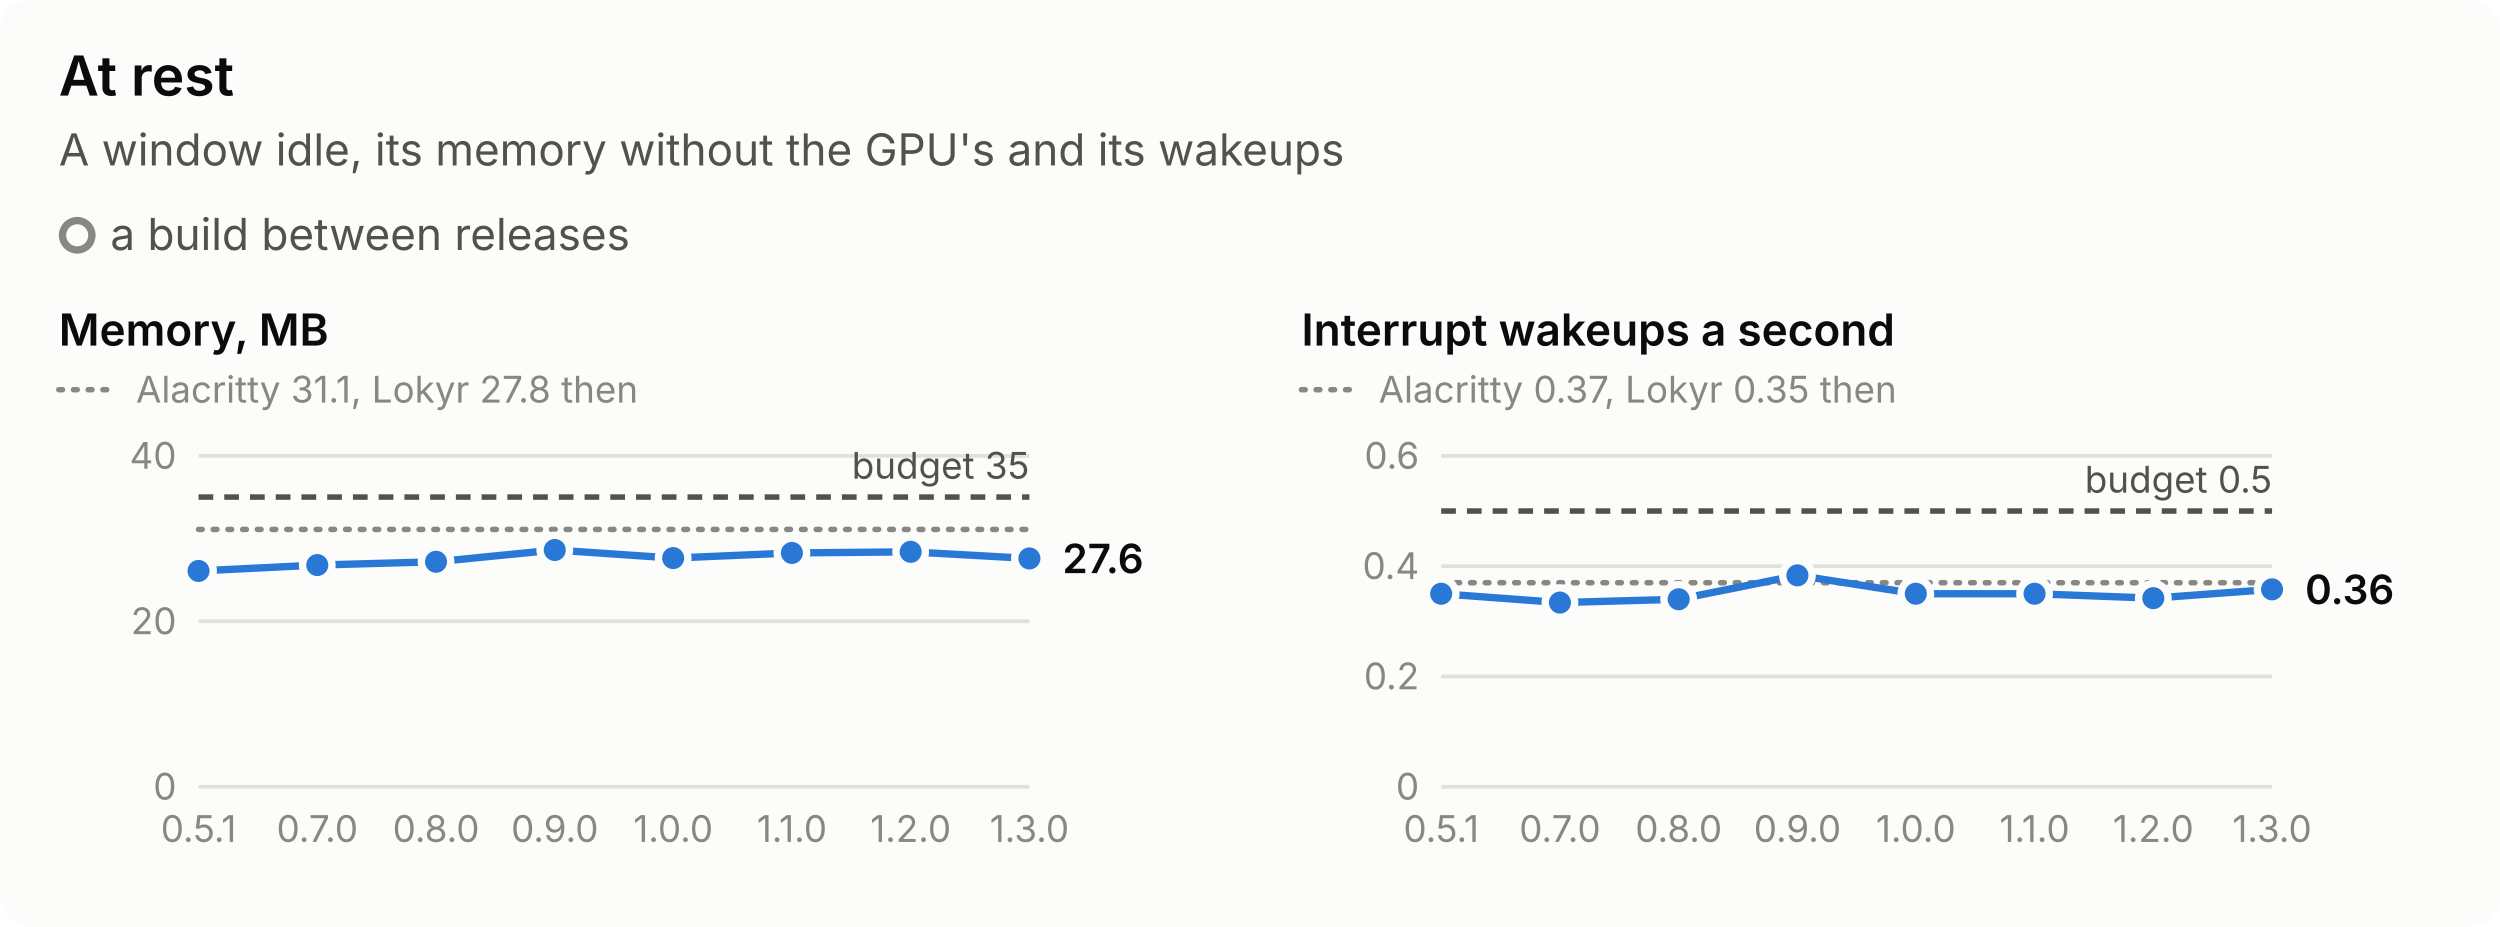
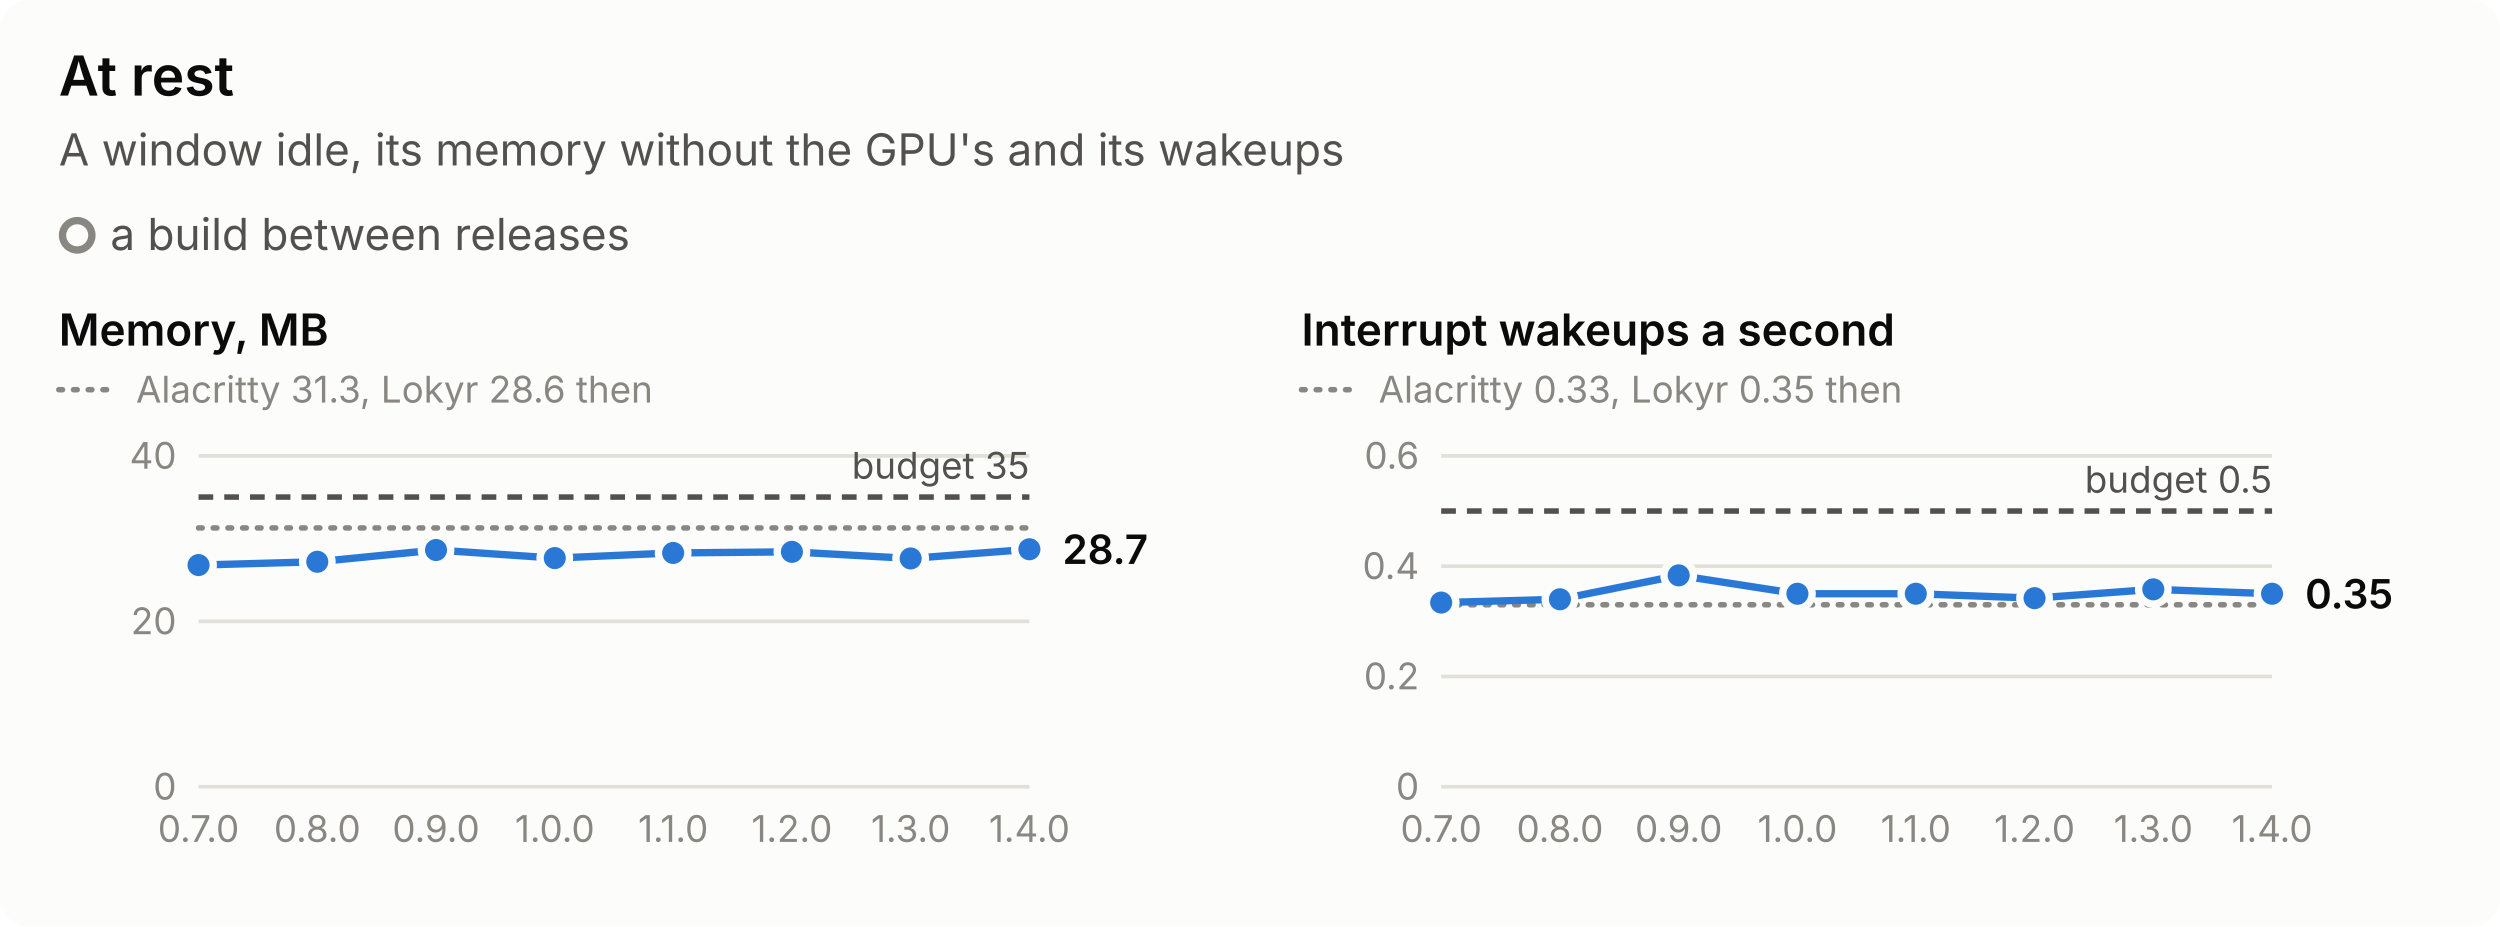
<svg xmlns="http://www.w3.org/2000/svg" class="chart" data-chart="trends" width="680" height="252" viewBox="0 0 680 252" role="img" aria-label="At rest">
  <style>
  .chart .surface { fill: #fcfcfb; }
  .chart .primary { fill: #0b0b0b; }
  .chart .secondary { fill: #52514e; }
  .chart .muted { fill: #898781; }
  .chart .grid { stroke: #e1e0d9; }
  .chart .base { stroke: #c3c2b7; }
  .chart .accent { fill: #2a78d6; }
  .chart .context { fill: #898781; }
  .chart .accent-line { stroke: #2a78d6; }
  .chart .context-line { stroke: #898781; }
  .chart .second { fill: #eb6834; }
  .chart .second-line { stroke: #eb6834; }
  .chart .ring { stroke: #fcfcfb; }
  .chart .budget { stroke: #52514e; }
  .chart .column.on { fill: #2a78d6; fill-opacity: 0.08; }
  .chart text { font-family: system-ui, -apple-system, "Segoe UI", sans-serif; }
  .chart .tick { font-variant-numeric: tabular-nums; }
  .chart .column { fill: transparent; }
  .chart.hide-0 .s0, .chart.hide-1 .s1 { display: none; }
  .chart.hide-0 .legend-item[data-series="0"], .chart.hide-1 .legend-item[data-series="1"] { opacity: 0.4; }
  @media (prefers-color-scheme: dark) {
    .chart .surface { fill: #1a1a19; }
    .chart .primary { fill: #f0efec; }
    .chart .secondary { fill: #c3c2b7; }
    .chart .muted { fill: #898781; }
    .chart .grid { stroke: #2c2c2a; }
    .chart .base { stroke: #383835; }
    .chart .accent { fill: #3987e5; }
    .chart .context { fill: #6f6e69; }
    .chart .accent-line { stroke: #3987e5; }
    .chart .context-line { stroke: #6f6e69; }
    .chart .second { fill: #d95926; }
    .chart .second-line { stroke: #d95926; }
    .chart .ring { stroke: #1a1a19; }
    .chart .budget { stroke: #c3c2b7; }
    .chart .column.on { fill: #3987e5; fill-opacity: 0.16; }
  }
  .chart.dark .surface { fill: #1a1a19; }
  .chart.dark .primary { fill: #f0efec; }
  .chart.dark .secondary { fill: #c3c2b7; }
  .chart.dark .muted { fill: #898781; }
  .chart.dark .grid { stroke: #2c2c2a; }
  .chart.dark .base { stroke: #383835; }
  .chart.dark .accent { fill: #3987e5; }
  .chart.dark .context { fill: #6f6e69; }
  .chart.dark .accent-line { stroke: #3987e5; }
  .chart.dark .context-line { stroke: #6f6e69; }
  .chart.dark .second { fill: #d95926; }
  .chart.dark .second-line { stroke: #d95926; }
  .chart.dark .ring { stroke: #1a1a19; }
  .chart.dark .budget { stroke: #c3c2b7; }
  .chart.dark .column.on { fill: #3987e5; fill-opacity: 0.16; }
</style>
  <rect class="surface" width="680" height="252" rx="8" />
  <text class="primary" x="16" y="26" font-size="15" font-weight="600">At rest</text>
  <text class="secondary" x="16" y="45" font-size="12">A window idle, its memory without the GPU's and its wakeups</text>
  <circle class="surface context-line" cx="21" cy="64" r="4" stroke-width="2" />
  <text class="secondary" x="30" y="68" font-size="12">a build between releases</text>
  <g class="panel" data-title="Memory, MB" data-unit="MB" data-digits="1" data-budget="35" data-better="lower">
    <text class="primary" x="16.0" y="94" font-size="12" font-weight="600">Memory, MB</text>
    <line class="grid" x1="54.0" y1="214.0" x2="280.0" y2="214.0" stroke-width="1" />
    <text class="muted tick" x="48.0" y="217.5" font-size="10" text-anchor="end">0</text>
    <line class="grid" x1="54.0" y1="169.0" x2="280.0" y2="169.0" stroke-width="1" />
    <text class="muted tick" x="48.0" y="172.5" font-size="10" text-anchor="end">20</text>
    <line class="grid" x1="54.0" y1="124.0" x2="280.0" y2="124.0" stroke-width="1" />
    <text class="muted tick" x="48.0" y="127.5" font-size="10" text-anchor="end">40</text>
-     <text class="muted" x="54.0" y="229.0" font-size="10" text-anchor="middle">0.5.1</text>
-     <text class="muted" x="86.3" y="229.0" font-size="10" text-anchor="middle">0.7.0</text>
-     <text class="muted" x="118.6" y="229.0" font-size="10" text-anchor="middle">0.8.0</text>
-     <text class="muted" x="150.9" y="229.0" font-size="10" text-anchor="middle">0.9.0</text>
-     <text class="muted" x="183.1" y="229.0" font-size="10" text-anchor="middle">1.0.0</text>
-     <text class="muted" x="215.4" y="229.0" font-size="10" text-anchor="middle">1.1.0</text>
-     <text class="muted" x="247.7" y="229.0" font-size="10" text-anchor="middle">1.2.0</text>
-     <text class="muted" x="280.0" y="229.0" font-size="10" text-anchor="middle">1.3.0</text>
-     <rect class="column" x="44.0" y="118.0" width="26.1" height="116" data-release="0.5.1" data-index="0" data-report="ab-F3-190.md" />
-     <rect class="column" x="70.1" y="118.0" width="32.3" height="116" data-release="0.7.0" data-index="1" data-report="ab-F3-77.md" />
-     <rect class="column" x="102.4" y="118.0" width="32.3" height="116" data-release="0.8.0" data-index="2" data-report="ab-F4-25.md" />
-     <rect class="column" x="134.7" y="118.0" width="32.3" height="116" data-release="0.9.0" data-index="3" data-report="ab-F4-42.md" />
-     <rect class="column" x="167.0" y="118.0" width="32.3" height="116" data-release="1.0.0" data-index="4" data-report="ab-F3-85.md" />
-     <rect class="column" x="199.3" y="118.0" width="32.3" height="116" data-release="1.1.0" data-index="5" data-report="ab-F3b-20.md" />
-     <rect class="column" x="231.6" y="118.0" width="32.3" height="116" data-release="1.2.0" data-index="6" data-report="ab-F3b-29.md" />
-     <rect class="column" x="263.9" y="118.0" width="26.1" height="116" data-release="1.3.0" data-index="7" data-report="ab-F5a-17.md" />
+     <text class="muted" x="54.0" y="229.0" font-size="10" text-anchor="middle">0.7.0</text>
+     <text class="muted" x="86.3" y="229.0" font-size="10" text-anchor="middle">0.8.0</text>
+     <text class="muted" x="118.6" y="229.0" font-size="10" text-anchor="middle">0.9.0</text>
+     <text class="muted" x="150.9" y="229.0" font-size="10" text-anchor="middle">1.0.0</text>
+     <text class="muted" x="183.1" y="229.0" font-size="10" text-anchor="middle">1.1.0</text>
+     <text class="muted" x="215.4" y="229.0" font-size="10" text-anchor="middle">1.2.0</text>
+     <text class="muted" x="247.7" y="229.0" font-size="10" text-anchor="middle">1.3.0</text>
+     <text class="muted" x="280.0" y="229.0" font-size="10" text-anchor="middle">1.4.0</text>
+     <rect class="column" x="44.0" y="118.0" width="26.1" height="116" data-release="0.7.0" data-index="0" data-report="ab-F3-77.md" />
+     <rect class="column" x="70.1" y="118.0" width="32.3" height="116" data-release="0.8.0" data-index="1" data-report="ab-F4-25.md" />
+     <rect class="column" x="102.4" y="118.0" width="32.3" height="116" data-release="0.9.0" data-index="2" data-report="ab-F4-42.md" />
+     <rect class="column" x="134.7" y="118.0" width="32.3" height="116" data-release="1.0.0" data-index="3" data-report="ab-F3-85.md" />
+     <rect class="column" x="167.0" y="118.0" width="32.3" height="116" data-release="1.1.0" data-index="4" data-report="ab-F3b-20.md" />
+     <rect class="column" x="199.3" y="118.0" width="32.3" height="116" data-release="1.2.0" data-index="5" data-report="ab-F3b-29.md" />
+     <rect class="column" x="231.6" y="118.0" width="32.3" height="116" data-release="1.3.0" data-index="6" data-report="ab-F5a-17.md" />
+     <rect class="column" x="263.9" y="118.0" width="26.1" height="116" data-release="1.4.0" data-index="7" data-report="ab-F5a-78.md" />
    <line class="budget" x1="54.0" y1="135.2" x2="280.0" y2="135.2" stroke-width="1.5" stroke-dasharray="4 3" />
    <text class="secondary" x="280.0" y="130.2" font-size="10" text-anchor="end">budget 35</text>
-     <line class="context-line s0" x1="54.0" y1="144.0" x2="280.0" y2="144.0" stroke-width="1.5" stroke-dasharray="1 3" stroke-linecap="round" />
+     <line class="context-line s0" x1="54.0" y1="143.6" x2="280.0" y2="143.6" stroke-width="1.5" stroke-dasharray="1 3" stroke-linecap="round" />
    <line class="context-line" x1="16.0" y1="106.0" x2="31.0" y2="106.0" stroke-width="1.5" stroke-dasharray="1 3" stroke-linecap="round" />
-     <text class="muted" x="37.0" y="109.5" font-size="10">Alacritty 31.1, Lokyr 27.8 then</text>
-     <line class="accent-line s0" x1="54.0" y1="155.3" x2="86.3" y2="153.7" stroke-width="2" stroke-linecap="round" />
-     <line class="accent-line s0" x1="86.3" y1="153.7" x2="118.6" y2="152.8" stroke-width="2" stroke-linecap="round" />
-     <line class="accent-line s0" x1="118.6" y1="152.8" x2="150.9" y2="149.6" stroke-width="2" stroke-linecap="round" />
-     <line class="accent-line s0" x1="150.9" y1="149.6" x2="183.1" y2="151.8" stroke-width="2" stroke-linecap="round" />
-     <line class="accent-line s0" x1="183.1" y1="151.8" x2="215.4" y2="150.4" stroke-width="2" stroke-linecap="round" />
-     <line class="accent-line s0" x1="215.4" y1="150.4" x2="247.7" y2="150.1" stroke-width="2" stroke-linecap="round" />
-     <line class="accent-line s0" x1="247.7" y1="150.1" x2="280.0" y2="151.9" stroke-width="2" stroke-linecap="round" />
-     <circle class="accent ring s0" cx="54.0" cy="155.3" r="4" stroke-width="2" data-release="0.5.1" data-series="0" data-value="26.1" />
-     <circle class="accent ring s0" cx="86.3" cy="153.7" r="4" stroke-width="2" data-release="0.7.0" data-series="0" data-value="26.8" />
-     <circle class="accent ring s0" cx="118.6" cy="152.8" r="4" stroke-width="2" data-release="0.8.0" data-series="0" data-value="27.2" />
-     <circle class="accent ring s0" cx="150.9" cy="149.6" r="4" stroke-width="2" data-release="0.9.0" data-series="0" data-value="28.62" />
-     <circle class="accent ring s0" cx="183.1" cy="151.8" r="4" stroke-width="2" data-release="1.0.0" data-series="0" data-value="27.63" />
-     <circle class="accent ring s0" cx="215.4" cy="150.4" r="4" stroke-width="2" data-release="1.1.0" data-series="0" data-value="28.25" />
-     <circle class="accent ring s0" cx="247.7" cy="150.1" r="4" stroke-width="2" data-release="1.2.0" data-series="0" data-value="28.4" />
-     <circle class="accent ring s0" cx="280.0" cy="151.9" r="4" stroke-width="2" data-release="1.3.0" data-series="0" data-value="27.592" />
-     <text class="primary tick s0" x="289.0" y="155.9" font-size="11" font-weight="600">27.6</text>
+     <text class="muted" x="37.0" y="109.5" font-size="10">Alacritty 31.3, Lokyr 28.6 then</text>
+     <line class="accent-line s0" x1="54.0" y1="153.7" x2="86.3" y2="152.8" stroke-width="2" stroke-linecap="round" />
+     <line class="accent-line s0" x1="86.3" y1="152.8" x2="118.6" y2="149.6" stroke-width="2" stroke-linecap="round" />
+     <line class="accent-line s0" x1="118.6" y1="149.6" x2="150.9" y2="151.8" stroke-width="2" stroke-linecap="round" />
+     <line class="accent-line s0" x1="150.9" y1="151.8" x2="183.1" y2="150.4" stroke-width="2" stroke-linecap="round" />
+     <line class="accent-line s0" x1="183.1" y1="150.4" x2="215.4" y2="150.1" stroke-width="2" stroke-linecap="round" />
+     <line class="accent-line s0" x1="215.4" y1="150.1" x2="247.7" y2="151.9" stroke-width="2" stroke-linecap="round" />
+     <line class="accent-line s0" x1="247.7" y1="151.9" x2="280.0" y2="149.4" stroke-width="2" stroke-linecap="round" />
+     <circle class="accent ring s0" cx="54.0" cy="153.7" r="4" stroke-width="2" data-release="0.7.0" data-series="0" data-value="26.8" />
+     <circle class="accent ring s0" cx="86.3" cy="152.8" r="4" stroke-width="2" data-release="0.8.0" data-series="0" data-value="27.2" />
+     <circle class="accent ring s0" cx="118.6" cy="149.6" r="4" stroke-width="2" data-release="0.9.0" data-series="0" data-value="28.62" />
+     <circle class="accent ring s0" cx="150.9" cy="151.8" r="4" stroke-width="2" data-release="1.0.0" data-series="0" data-value="27.63" />
+     <circle class="accent ring s0" cx="183.1" cy="150.4" r="4" stroke-width="2" data-release="1.1.0" data-series="0" data-value="28.25" />
+     <circle class="accent ring s0" cx="215.4" cy="150.1" r="4" stroke-width="2" data-release="1.2.0" data-series="0" data-value="28.4" />
+     <circle class="accent ring s0" cx="247.7" cy="151.9" r="4" stroke-width="2" data-release="1.3.0" data-series="0" data-value="27.592" />
+     <circle class="accent ring s0" cx="280.0" cy="149.4" r="4" stroke-width="2" data-release="1.4.0" data-series="0" data-value="28.7" />
+     <text class="primary tick s0" x="289.0" y="153.4" font-size="11" font-weight="600">28.7</text>
  </g>
  <g class="panel" data-title="Interrupt wakeups a second" data-unit="/s" data-digits="2" data-budget="0.5" data-better="lower">
    <text class="primary" x="354.0" y="94" font-size="12" font-weight="600">Interrupt wakeups a second</text>
    <line class="grid" x1="392.0" y1="214.0" x2="618.0" y2="214.0" stroke-width="1" />
    <text class="muted tick" x="386.0" y="217.5" font-size="10" text-anchor="end">0</text>
    <line class="grid" x1="392.0" y1="184.0" x2="618.0" y2="184.0" stroke-width="1" />
    <text class="muted tick" x="386.0" y="187.5" font-size="10" text-anchor="end">0.2</text>
    <line class="grid" x1="392.0" y1="154.0" x2="618.0" y2="154.0" stroke-width="1" />
    <text class="muted tick" x="386.0" y="157.5" font-size="10" text-anchor="end">0.4</text>
    <line class="grid" x1="392.0" y1="124.0" x2="618.0" y2="124.0" stroke-width="1" />
    <text class="muted tick" x="386.0" y="127.5" font-size="10" text-anchor="end">0.6</text>
-     <text class="muted" x="392.0" y="229.0" font-size="10" text-anchor="middle">0.5.1</text>
-     <text class="muted" x="424.3" y="229.0" font-size="10" text-anchor="middle">0.7.0</text>
-     <text class="muted" x="456.6" y="229.0" font-size="10" text-anchor="middle">0.8.0</text>
-     <text class="muted" x="488.9" y="229.0" font-size="10" text-anchor="middle">0.9.0</text>
-     <text class="muted" x="521.1" y="229.0" font-size="10" text-anchor="middle">1.0.0</text>
-     <text class="muted" x="553.4" y="229.0" font-size="10" text-anchor="middle">1.1.0</text>
-     <text class="muted" x="585.7" y="229.0" font-size="10" text-anchor="middle">1.2.0</text>
-     <text class="muted" x="618.0" y="229.0" font-size="10" text-anchor="middle">1.3.0</text>
-     <rect class="column" x="382.0" y="118.0" width="26.1" height="116" data-release="0.5.1" data-index="0" data-report="ab-F3-190.md" />
-     <rect class="column" x="408.1" y="118.0" width="32.3" height="116" data-release="0.7.0" data-index="1" data-report="ab-F3-77.md" />
-     <rect class="column" x="440.4" y="118.0" width="32.3" height="116" data-release="0.8.0" data-index="2" data-report="ab-F4-25.md" />
-     <rect class="column" x="472.7" y="118.0" width="32.3" height="116" data-release="0.9.0" data-index="3" data-report="ab-F4-42.md" />
-     <rect class="column" x="505.0" y="118.0" width="32.3" height="116" data-release="1.0.0" data-index="4" data-report="ab-F3-85.md" />
-     <rect class="column" x="537.3" y="118.0" width="32.3" height="116" data-release="1.1.0" data-index="5" data-report="ab-F3b-20.md" />
-     <rect class="column" x="569.6" y="118.0" width="32.3" height="116" data-release="1.2.0" data-index="6" data-report="ab-F3b-29.md" />
-     <rect class="column" x="601.9" y="118.0" width="26.1" height="116" data-release="1.3.0" data-index="7" data-report="ab-F5a-17.md" />
+     <text class="muted" x="392.0" y="229.0" font-size="10" text-anchor="middle">0.7.0</text>
+     <text class="muted" x="424.3" y="229.0" font-size="10" text-anchor="middle">0.8.0</text>
+     <text class="muted" x="456.6" y="229.0" font-size="10" text-anchor="middle">0.9.0</text>
+     <text class="muted" x="488.9" y="229.0" font-size="10" text-anchor="middle">1.0.0</text>
+     <text class="muted" x="521.1" y="229.0" font-size="10" text-anchor="middle">1.1.0</text>
+     <text class="muted" x="553.4" y="229.0" font-size="10" text-anchor="middle">1.2.0</text>
+     <text class="muted" x="585.7" y="229.0" font-size="10" text-anchor="middle">1.3.0</text>
+     <text class="muted" x="618.0" y="229.0" font-size="10" text-anchor="middle">1.4.0</text>
+     <rect class="column" x="382.0" y="118.0" width="26.1" height="116" data-release="0.7.0" data-index="0" data-report="ab-F3-77.md" />
+     <rect class="column" x="408.1" y="118.0" width="32.3" height="116" data-release="0.8.0" data-index="1" data-report="ab-F4-25.md" />
+     <rect class="column" x="440.4" y="118.0" width="32.3" height="116" data-release="0.9.0" data-index="2" data-report="ab-F4-42.md" />
+     <rect class="column" x="472.7" y="118.0" width="32.3" height="116" data-release="1.0.0" data-index="3" data-report="ab-F3-85.md" />
+     <rect class="column" x="505.0" y="118.0" width="32.3" height="116" data-release="1.1.0" data-index="4" data-report="ab-F3b-20.md" />
+     <rect class="column" x="537.3" y="118.0" width="32.3" height="116" data-release="1.2.0" data-index="5" data-report="ab-F3b-29.md" />
+     <rect class="column" x="569.6" y="118.0" width="32.3" height="116" data-release="1.3.0" data-index="6" data-report="ab-F5a-17.md" />
+     <rect class="column" x="601.9" y="118.0" width="26.1" height="116" data-release="1.4.0" data-index="7" data-report="ab-F5a-78.md" />
    <line class="budget" x1="392.0" y1="139.0" x2="618.0" y2="139.0" stroke-width="1.5" stroke-dasharray="4 3" />
    <text class="secondary" x="618.0" y="134.0" font-size="10" text-anchor="end">budget 0.5</text>
-     <line class="context-line s0" x1="392.0" y1="158.5" x2="618.0" y2="158.5" stroke-width="1.5" stroke-dasharray="1 3" stroke-linecap="round" />
+     <line class="context-line s0" x1="392.0" y1="164.5" x2="618.0" y2="164.5" stroke-width="1.5" stroke-dasharray="1 3" stroke-linecap="round" />
    <line class="context-line" x1="354.0" y1="106.0" x2="369.0" y2="106.0" stroke-width="1.5" stroke-dasharray="1 3" stroke-linecap="round" />
-     <text class="muted" x="375.0" y="109.5" font-size="10">Alacritty 0.37, Lokyr 0.35 then</text>
-     <line class="accent-line s0" x1="392.0" y1="161.5" x2="424.3" y2="163.9" stroke-width="2" stroke-linecap="round" />
-     <line class="accent-line s0" x1="424.3" y1="163.9" x2="456.6" y2="163.0" stroke-width="2" stroke-linecap="round" />
-     <line class="accent-line s0" x1="456.6" y1="163.0" x2="488.9" y2="156.5" stroke-width="2" stroke-linecap="round" />
-     <line class="accent-line s0" x1="488.9" y1="156.5" x2="521.1" y2="161.5" stroke-width="2" stroke-linecap="round" />
-     <line class="accent-line s0" x1="521.1" y1="161.5" x2="553.4" y2="161.5" stroke-width="2" stroke-linecap="round" />
-     <line class="accent-line s0" x1="553.4" y1="161.5" x2="585.7" y2="162.7" stroke-width="2" stroke-linecap="round" />
-     <line class="accent-line s0" x1="585.7" y1="162.7" x2="618.0" y2="160.3" stroke-width="2" stroke-linecap="round" />
-     <circle class="accent ring s0" cx="392.0" cy="161.5" r="4" stroke-width="2" data-release="0.5.1" data-series="0" data-value="0.35" />
-     <circle class="accent ring s0" cx="424.3" cy="163.9" r="4" stroke-width="2" data-release="0.7.0" data-series="0" data-value="0.334" />
-     <circle class="accent ring s0" cx="456.6" cy="163.0" r="4" stroke-width="2" data-release="0.8.0" data-series="0" data-value="0.34" />
-     <circle class="accent ring s0" cx="488.9" cy="156.5" r="4" stroke-width="2" data-release="0.9.0" data-series="0" data-value="0.383" />
-     <circle class="accent ring s0" cx="521.1" cy="161.5" r="4" stroke-width="2" data-release="1.0.0" data-series="0" data-value="0.35" />
-     <circle class="accent ring s0" cx="553.4" cy="161.5" r="4" stroke-width="2" data-release="1.1.0" data-series="0" data-value="0.35" />
-     <circle class="accent ring s0" cx="585.7" cy="162.7" r="4" stroke-width="2" data-release="1.2.0" data-series="0" data-value="0.342" />
-     <circle class="accent ring s0" cx="618.0" cy="160.3" r="4" stroke-width="2" data-release="1.3.0" data-series="0" data-value="0.3583" />
-     <text class="primary tick s0" x="627.0" y="164.3" font-size="11" font-weight="600">0.36</text>
+     <text class="muted" x="375.0" y="109.5" font-size="10">Alacritty 0.33, Lokyr 0.35 then</text>
+     <line class="accent-line s0" x1="392.0" y1="163.9" x2="424.3" y2="163.0" stroke-width="2" stroke-linecap="round" />
+     <line class="accent-line s0" x1="424.3" y1="163.0" x2="456.6" y2="156.5" stroke-width="2" stroke-linecap="round" />
+     <line class="accent-line s0" x1="456.6" y1="156.5" x2="488.9" y2="161.5" stroke-width="2" stroke-linecap="round" />
+     <line class="accent-line s0" x1="488.9" y1="161.5" x2="521.1" y2="161.5" stroke-width="2" stroke-linecap="round" />
+     <line class="accent-line s0" x1="521.1" y1="161.5" x2="553.4" y2="162.7" stroke-width="2" stroke-linecap="round" />
+     <line class="accent-line s0" x1="553.4" y1="162.7" x2="585.7" y2="160.3" stroke-width="2" stroke-linecap="round" />
+     <line class="accent-line s0" x1="585.7" y1="160.3" x2="618.0" y2="161.5" stroke-width="2" stroke-linecap="round" />
+     <circle class="accent ring s0" cx="392.0" cy="163.9" r="4" stroke-width="2" data-release="0.7.0" data-series="0" data-value="0.334" />
+     <circle class="accent ring s0" cx="424.3" cy="163.0" r="4" stroke-width="2" data-release="0.8.0" data-series="0" data-value="0.34" />
+     <circle class="accent ring s0" cx="456.6" cy="156.5" r="4" stroke-width="2" data-release="0.9.0" data-series="0" data-value="0.383" />
+     <circle class="accent ring s0" cx="488.9" cy="161.5" r="4" stroke-width="2" data-release="1.0.0" data-series="0" data-value="0.35" />
+     <circle class="accent ring s0" cx="521.1" cy="161.5" r="4" stroke-width="2" data-release="1.1.0" data-series="0" data-value="0.35" />
+     <circle class="accent ring s0" cx="553.4" cy="162.7" r="4" stroke-width="2" data-release="1.2.0" data-series="0" data-value="0.342" />
+     <circle class="accent ring s0" cx="585.7" cy="160.3" r="4" stroke-width="2" data-release="1.3.0" data-series="0" data-value="0.3583" />
+     <circle class="accent ring s0" cx="618.0" cy="161.5" r="4" stroke-width="2" data-release="1.4.0" data-series="0" data-value="0.35" />
+     <text class="primary tick s0" x="627.0" y="165.5" font-size="11" font-weight="600">0.35</text>
  </g>
</svg>
